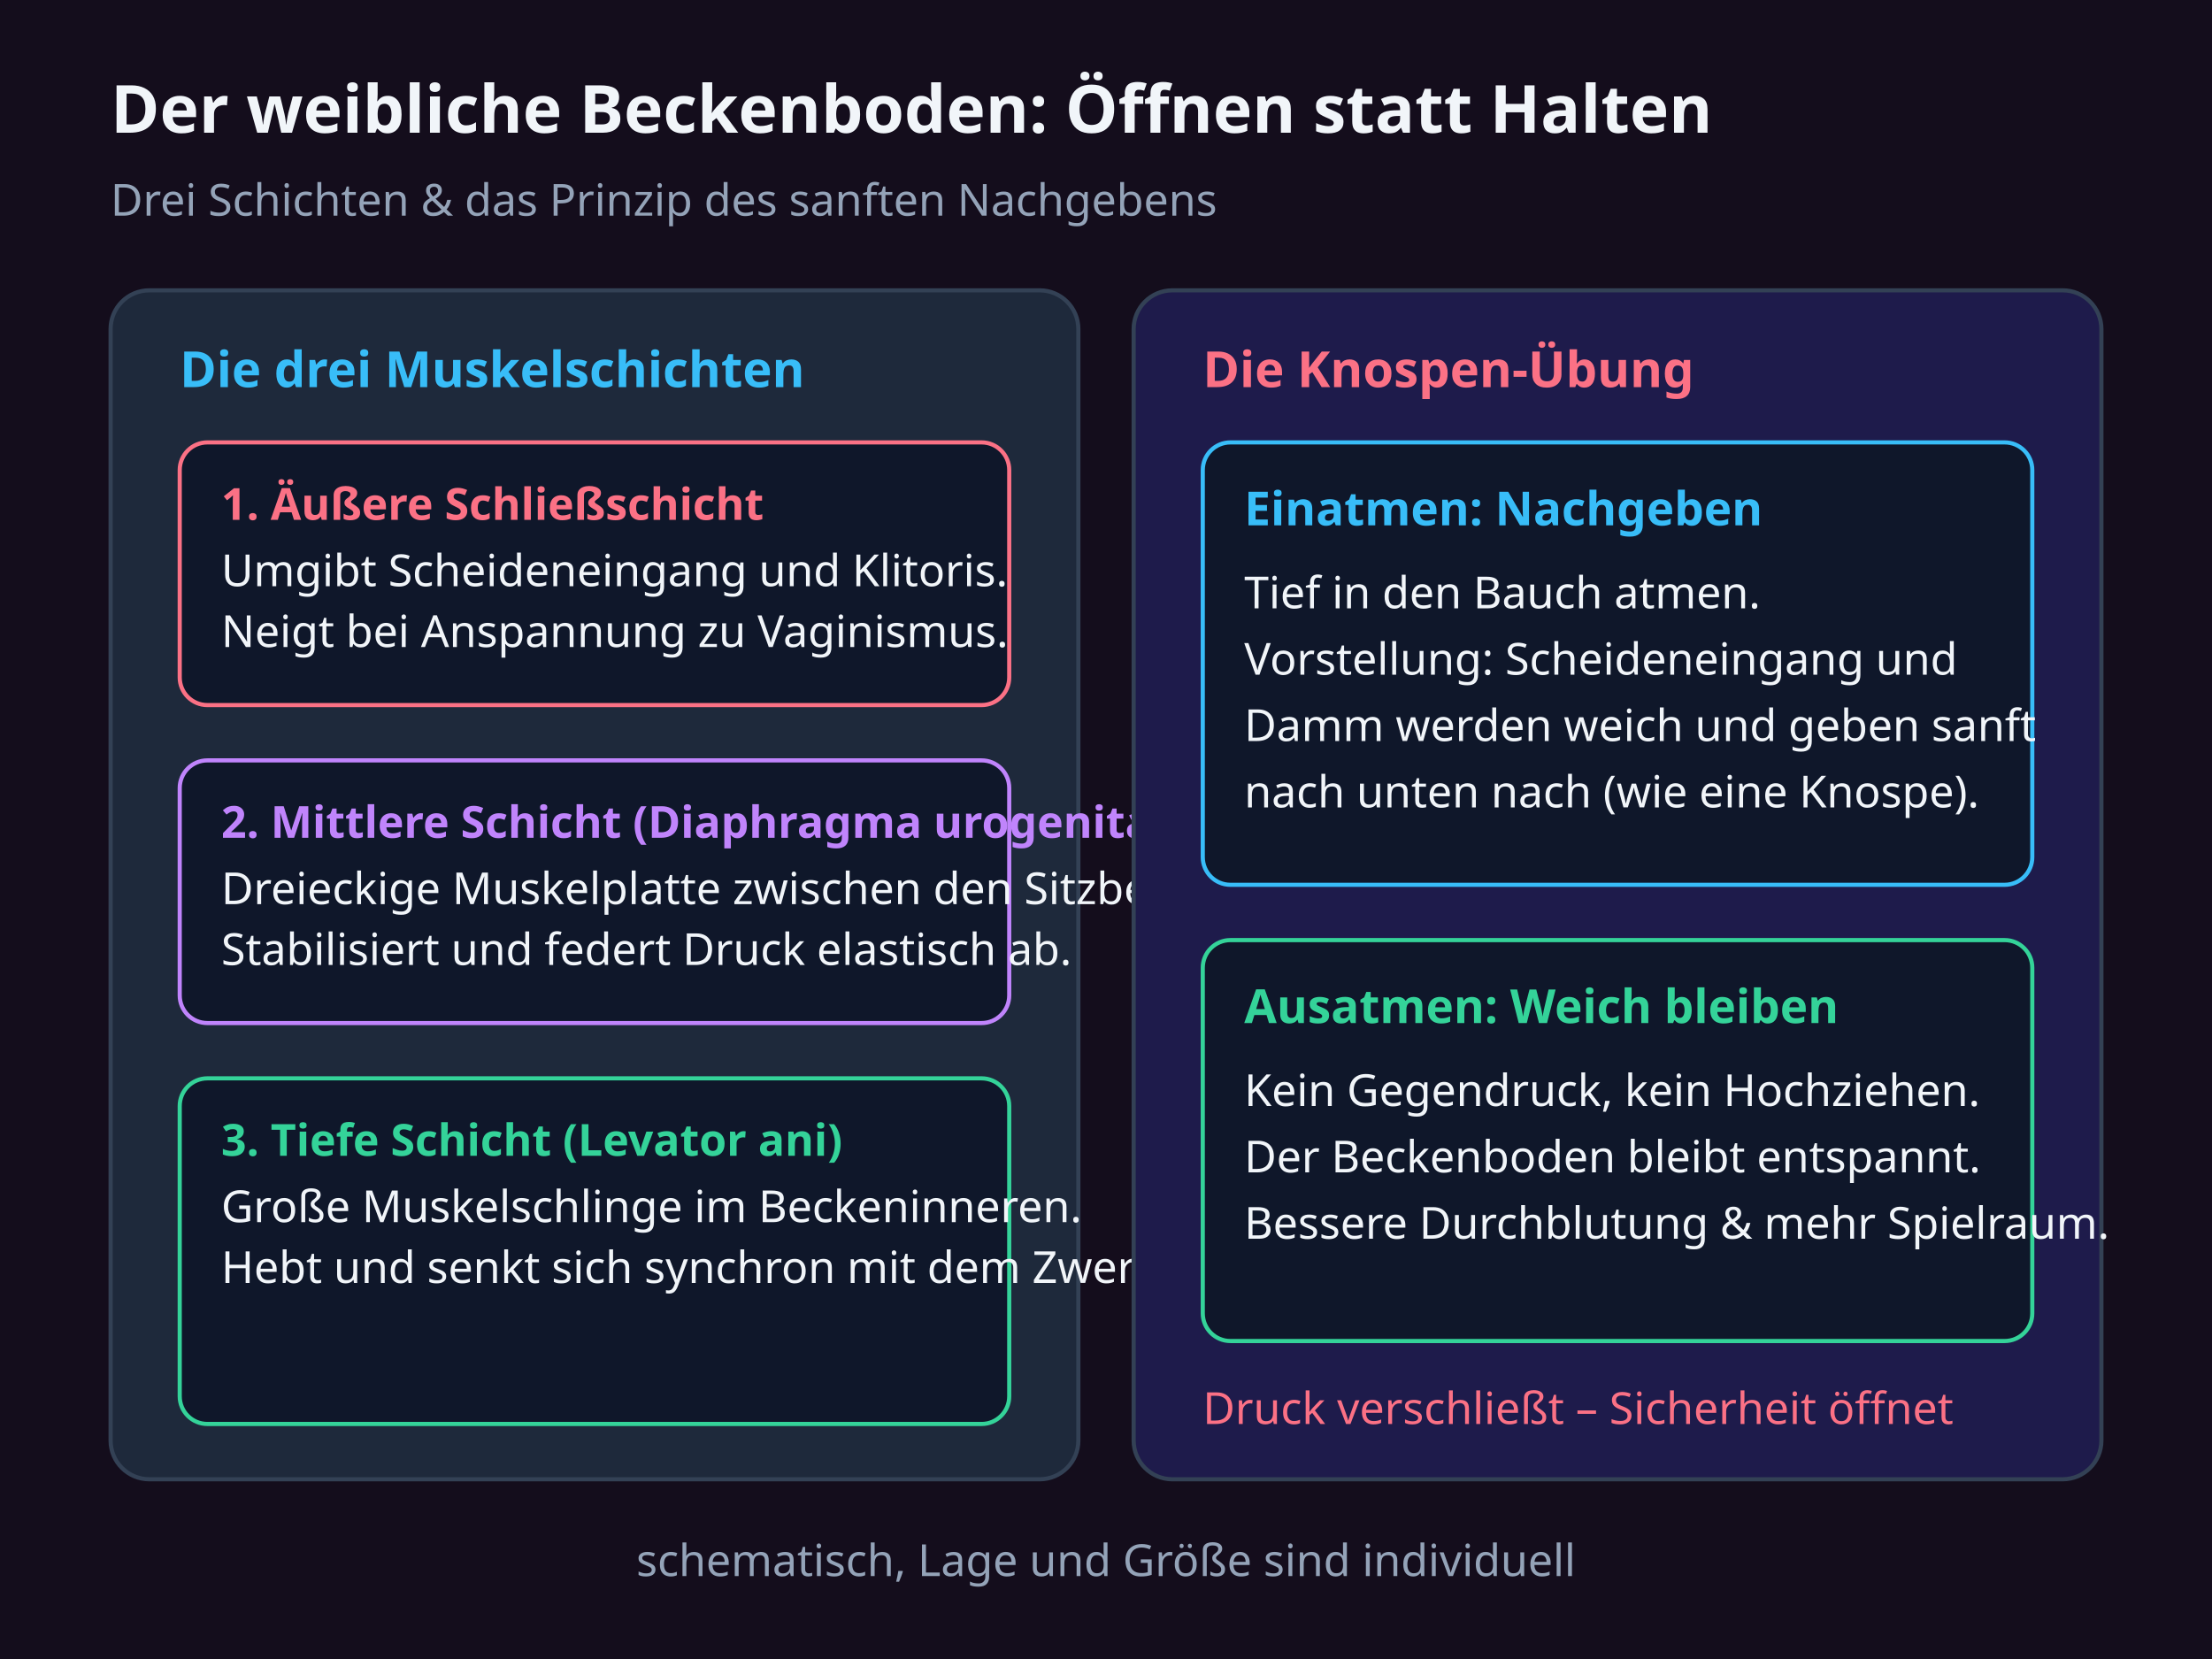
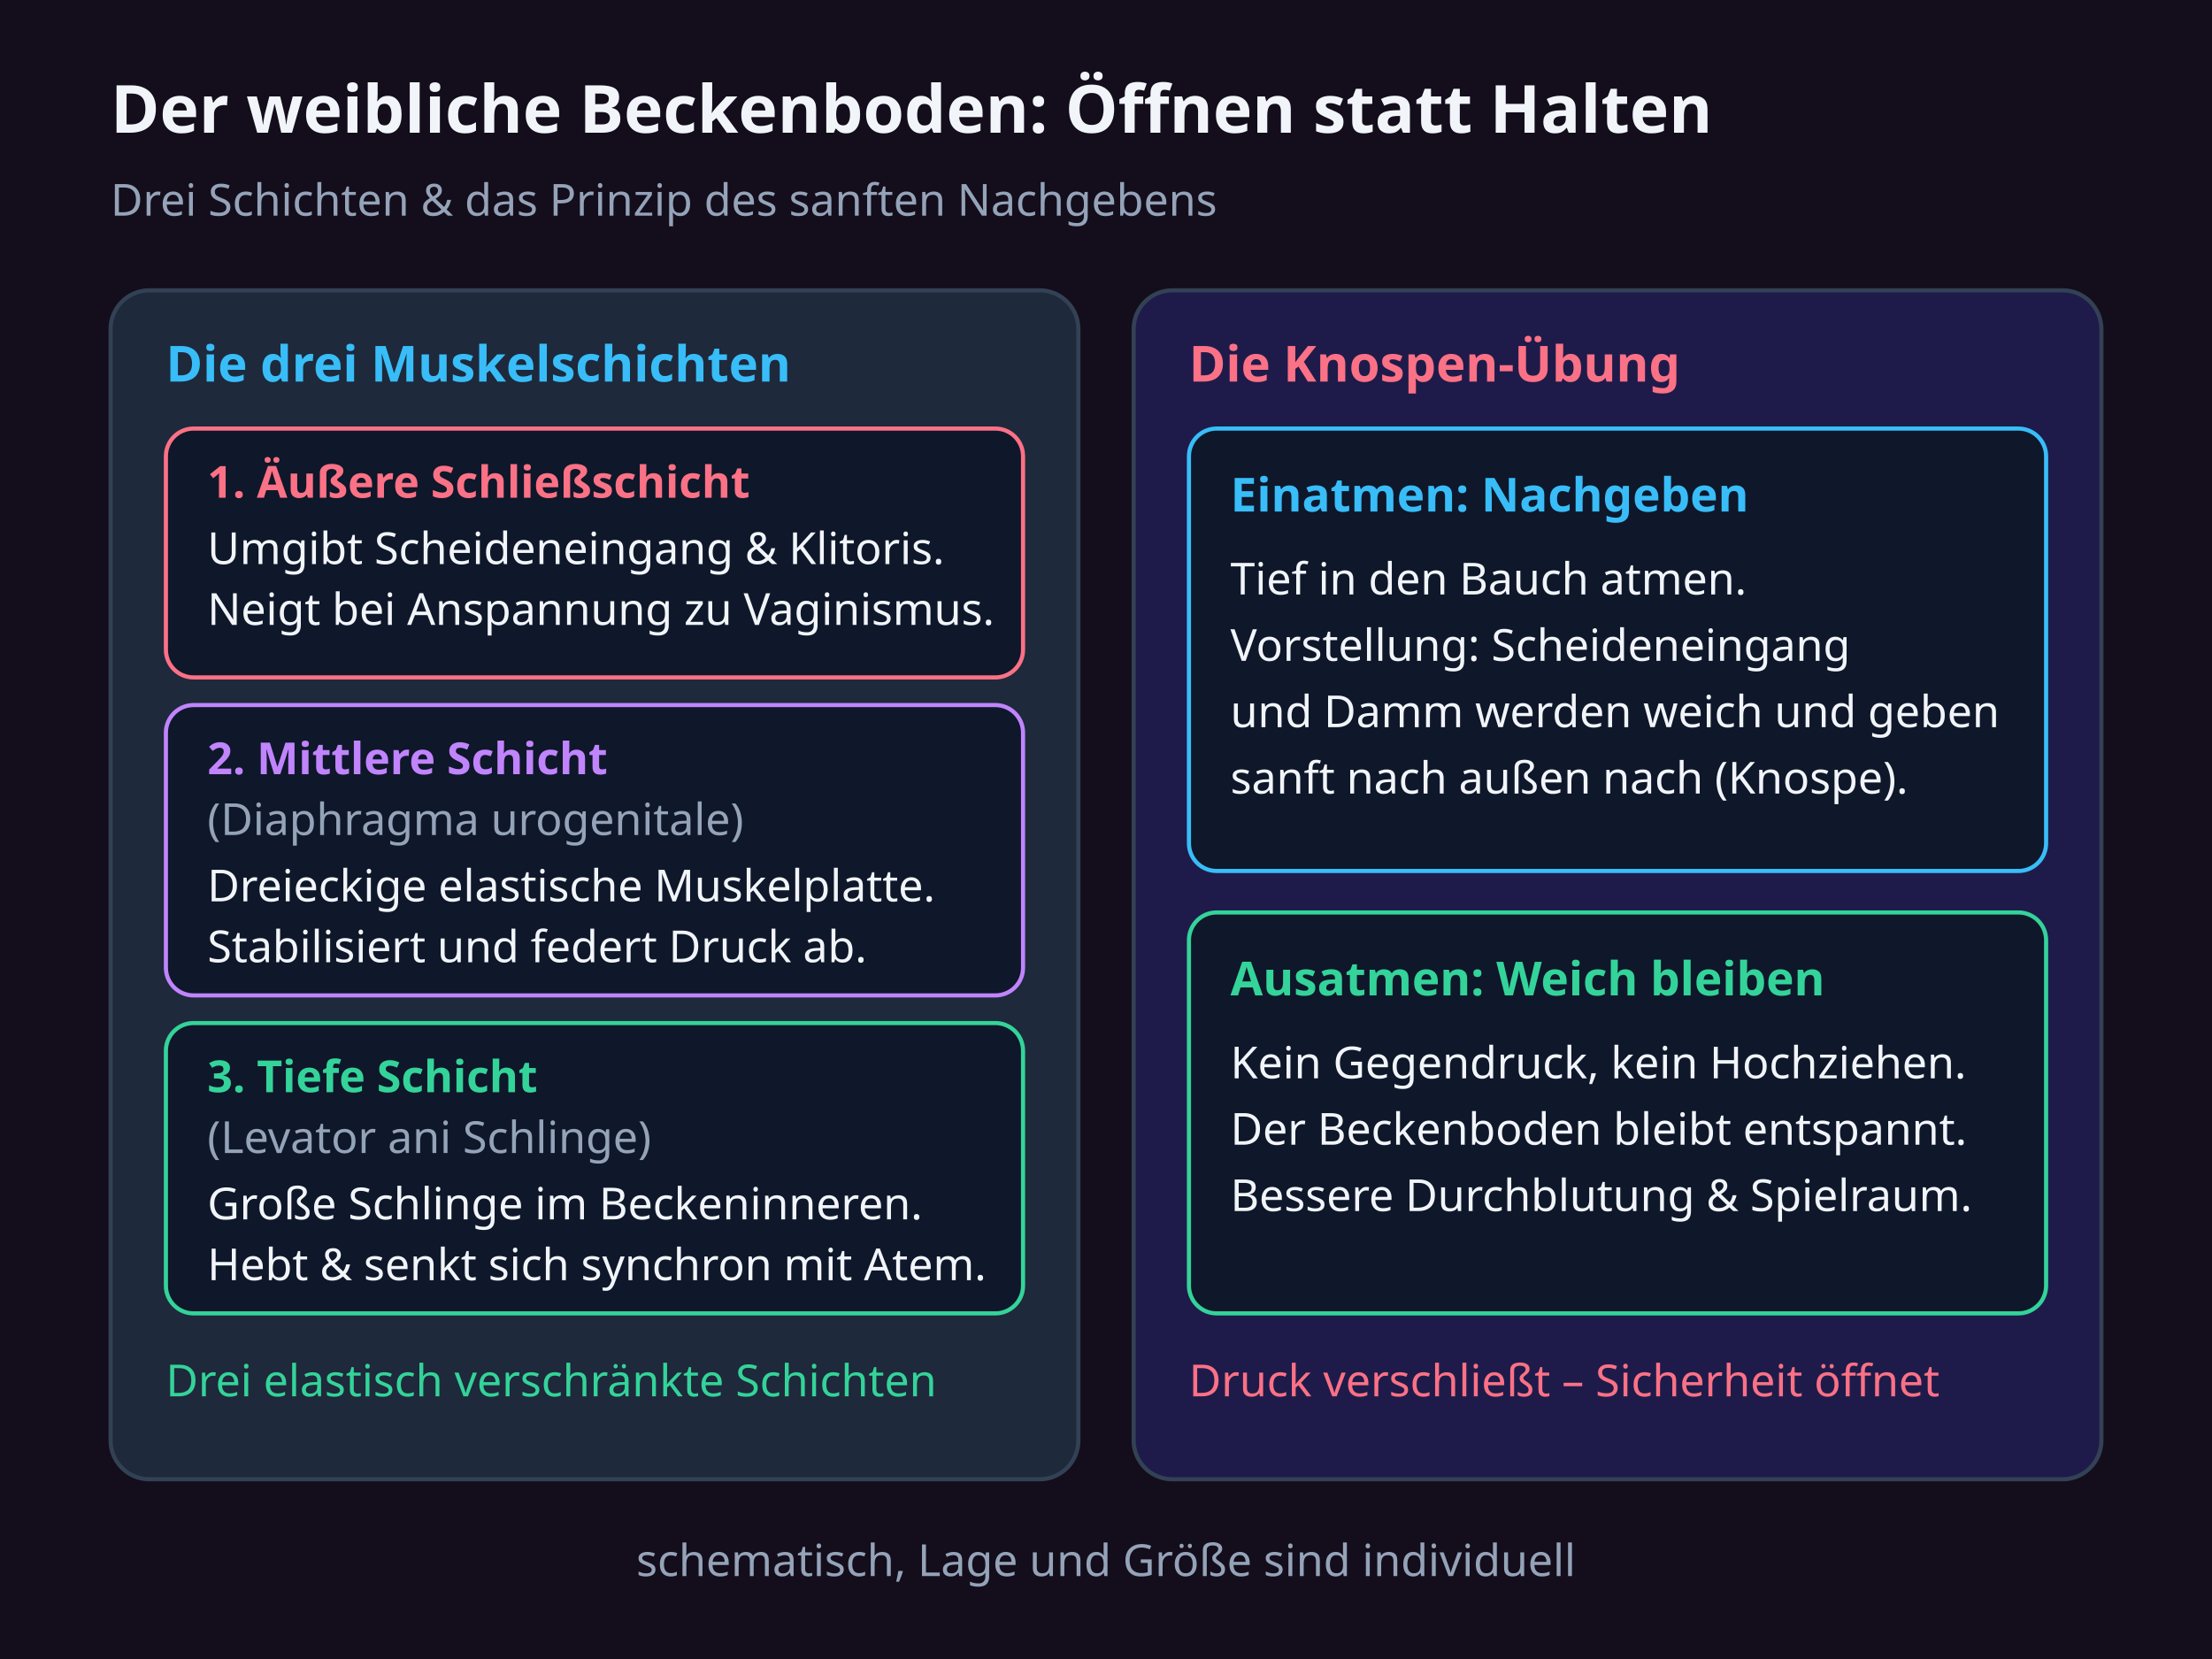
<svg xmlns="http://www.w3.org/2000/svg" viewBox="0 0 800 600" width="100%" height="100%">
  <rect width="800" height="600" fill="#140D1C" />
  <defs>
    <linearGradient id="bgGrad" x1="0%" y1="0%" x2="100%" y2="100%">
      <stop offset="0%" stop-color="#1E1B4B" stop-opacity="0.6" />
      <stop offset="100%" stop-color="#0F172A" stop-opacity="0.8" />
    </linearGradient>
    <linearGradient id="roseGrad" x1="0%" y1="0%" x2="100%" y2="0%">
      <stop offset="0%" stop-color="#FB7185" />
      <stop offset="100%" stop-color="#F43F5E" />
    </linearGradient>
    <linearGradient id="cyanGrad" x1="0%" y1="0%" x2="100%" y2="0%">
      <stop offset="0%" stop-color="#38BDF8" />
      <stop offset="100%" stop-color="#0284C7" />
    </linearGradient>
    <linearGradient id="greenGrad" x1="0%" y1="0%" x2="100%" y2="0%">
      <stop offset="0%" stop-color="#34D399" />
      <stop offset="100%" stop-color="#059669" />
    </linearGradient>
    <linearGradient id="purpleGrad" x1="0%" y1="0%" x2="100%" y2="0%">
      <stop offset="0%" stop-color="#C084FC" />
      <stop offset="100%" stop-color="#9333EA" />
    </linearGradient>
  </defs>
  <text x="40" y="48" fill="#F1F5F9" font-family="sans-serif" font-size="24px" font-weight="bold">Der weibliche Beckenboden: Öffnen statt Halten</text>
  <text x="40" y="78" fill="#94A3B8" font-family="sans-serif" font-size="16px">Drei Schichten &amp; das Prinzip des sanften Nachgebens</text>
  <rect x="40" y="105" width="350" height="430" rx="14" fill="#1E293B" stroke="#334155" stroke-width="1.5" />
-   <text x="65" y="140" fill="#38BDF8" font-family="sans-serif" font-size="18px" font-weight="bold">Die drei Muskelschichten</text>
-   <rect x="65" y="160" width="300" height="95" rx="10" fill="#0F172A" stroke="#FB7185" stroke-width="1.5" />
-   <text x="80" y="188" fill="#FB7185" font-family="sans-serif" font-size="16px" font-weight="bold">1. Äußere Schließschicht</text>
-   <text x="80" y="212" fill="#F1F5F9" font-family="sans-serif" font-size="16px" font-weight="normal" text-anchor="start">Umgibt Scheideneingang und Klitoris.</text>
-   <text x="80" y="234" fill="#F1F5F9" font-family="sans-serif" font-size="16px" font-weight="normal" text-anchor="start">Neigt bei Anspannung zu Vaginismus.</text>
-   <rect x="65" y="275" width="300" height="95" rx="10" fill="#0F172A" stroke="#C084FC" stroke-width="1.5" />
-   <text x="80" y="303" fill="#C084FC" font-family="sans-serif" font-size="16px" font-weight="bold">2. Mittlere Schicht (Diaphragma urogenitale)</text>
-   <text x="80" y="327" fill="#F1F5F9" font-family="sans-serif" font-size="16px" font-weight="normal" text-anchor="start">Dreieckige Muskelplatte zwischen den Sitzbeinen.</text>
-   <text x="80" y="349" fill="#F1F5F9" font-family="sans-serif" font-size="16px" font-weight="normal" text-anchor="start">Stabilisiert und federt Druck elastisch ab.</text>
-   <rect x="65" y="390" width="300" height="125" rx="10" fill="#0F172A" stroke="#34D399" stroke-width="1.5" />
-   <text x="80" y="418" fill="#34D399" font-family="sans-serif" font-size="16px" font-weight="bold">3. Tiefe Schicht (Levator ani)</text>
-   <text x="80" y="442" fill="#F1F5F9" font-family="sans-serif" font-size="16px" font-weight="normal" text-anchor="start">Große Muskelschlinge im Beckeninneren.</text>
-   <text x="80" y="464" fill="#F1F5F9" font-family="sans-serif" font-size="16px" font-weight="normal" text-anchor="start">Hebt und senkt sich synchron mit dem Zwerchfell.</text>
+   <text x="60" y="138" fill="#38BDF8" font-family="sans-serif" font-size="18px" font-weight="bold">Die drei Muskelschichten</text>
+   <rect x="60" y="155" width="310" height="90" rx="10" fill="#0F172A" stroke="#FB7185" stroke-width="1.5" />
+   <text x="75" y="180" fill="#FB7185" font-family="sans-serif" font-size="16px" font-weight="bold">1. Äußere Schließschicht</text>
+   <text x="75" y="204" fill="#F1F5F9" font-family="sans-serif" font-size="16px" font-weight="normal" text-anchor="start">Umgibt Scheideneingang &amp; Klitoris.</text>
+   <text x="75" y="226" fill="#F1F5F9" font-family="sans-serif" font-size="16px" font-weight="normal" text-anchor="start">Neigt bei Anspannung zu Vaginismus.</text>
+   <rect x="60" y="255" width="310" height="105" rx="10" fill="#0F172A" stroke="#C084FC" stroke-width="1.5" />
+   <text x="75" y="280" fill="#C084FC" font-family="sans-serif" font-size="16px" font-weight="bold">2. Mittlere Schicht</text>
+   <text x="75" y="302" fill="#94A3B8" font-family="sans-serif" font-size="16px">(Diaphragma urogenitale)</text>
+   <text x="75" y="326" fill="#F1F5F9" font-family="sans-serif" font-size="16px" font-weight="normal" text-anchor="start">Dreieckige elastische Muskelplatte.</text>
+   <text x="75" y="348" fill="#F1F5F9" font-family="sans-serif" font-size="16px" font-weight="normal" text-anchor="start">Stabilisiert und federt Druck ab.</text>
+   <rect x="60" y="370" width="310" height="105" rx="10" fill="#0F172A" stroke="#34D399" stroke-width="1.5" />
+   <text x="75" y="395" fill="#34D399" font-family="sans-serif" font-size="16px" font-weight="bold">3. Tiefe Schicht</text>
+   <text x="75" y="417" fill="#94A3B8" font-family="sans-serif" font-size="16px">(Levator ani Schlinge)</text>
+   <text x="75" y="441" fill="#F1F5F9" font-family="sans-serif" font-size="16px" font-weight="normal" text-anchor="start">Große Schlinge im Beckeninneren.</text>
+   <text x="75" y="463" fill="#F1F5F9" font-family="sans-serif" font-size="16px" font-weight="normal" text-anchor="start">Hebt &amp; senkt sich synchron mit Atem.</text>
+   <text x="60" y="505" fill="#34D399" font-family="sans-serif" font-size="16px">Drei elastisch verschränkte Schichten</text>
  <rect x="410" y="105" width="350" height="430" rx="14" fill="#1E1B4B" stroke="#334155" stroke-width="1.5" />
-   <text x="435" y="140" fill="#FB7185" font-family="sans-serif" font-size="18px" font-weight="bold">Die Knospen-Übung</text>
-   <rect x="435" y="160" width="300" height="160" rx="10" fill="#0F172A" stroke="#38BDF8" stroke-width="1.5" />
-   <text x="450" y="190" fill="#38BDF8" font-family="sans-serif" font-size="17px" font-weight="bold">Einatmen: Nachgeben</text>
-   <text x="450" y="220" fill="#F1F5F9" font-family="sans-serif" font-size="16px" font-weight="normal" text-anchor="start">Tief in den Bauch atmen.</text>
-   <text x="450" y="244" fill="#F1F5F9" font-family="sans-serif" font-size="16px" font-weight="normal" text-anchor="start">Vorstellung: Scheideneingang und</text>
-   <text x="450" y="268" fill="#F1F5F9" font-family="sans-serif" font-size="16px" font-weight="normal" text-anchor="start">Damm werden weich und geben sanft</text>
-   <text x="450" y="292" fill="#F1F5F9" font-family="sans-serif" font-size="16px" font-weight="normal" text-anchor="start">nach unten nach (wie eine Knospe).</text>
-   <rect x="435" y="340" width="300" height="145" rx="10" fill="#0F172A" stroke="#34D399" stroke-width="1.5" />
-   <text x="450" y="370" fill="#34D399" font-family="sans-serif" font-size="17px" font-weight="bold">Ausatmen: Weich bleiben</text>
-   <text x="450" y="400" fill="#F1F5F9" font-family="sans-serif" font-size="16px" font-weight="normal" text-anchor="start">Kein Gegendruck, kein Hochziehen.</text>
-   <text x="450" y="424" fill="#F1F5F9" font-family="sans-serif" font-size="16px" font-weight="normal" text-anchor="start">Der Beckenboden bleibt entspannt.</text>
-   <text x="450" y="448" fill="#F1F5F9" font-family="sans-serif" font-size="16px" font-weight="normal" text-anchor="start">Bessere Durchblutung &amp; mehr Spielraum.</text>
-   <text x="435" y="515" fill="#FB7185" font-family="sans-serif" font-size="16px">Druck verschließt – Sicherheit öffnet</text>
+   <text x="430" y="138" fill="#FB7185" font-family="sans-serif" font-size="18px" font-weight="bold">Die Knospen-Übung</text>
+   <rect x="430" y="155" width="310" height="160" rx="10" fill="#0F172A" stroke="#38BDF8" stroke-width="1.5" />
+   <text x="445" y="185" fill="#38BDF8" font-family="sans-serif" font-size="17px" font-weight="bold">Einatmen: Nachgeben</text>
+   <text x="445" y="215" fill="#F1F5F9" font-family="sans-serif" font-size="16px" font-weight="normal" text-anchor="start">Tief in den Bauch atmen.</text>
+   <text x="445" y="239" fill="#F1F5F9" font-family="sans-serif" font-size="16px" font-weight="normal" text-anchor="start">Vorstellung: Scheideneingang</text>
+   <text x="445" y="263" fill="#F1F5F9" font-family="sans-serif" font-size="16px" font-weight="normal" text-anchor="start">und Damm werden weich und geben</text>
+   <text x="445" y="287" fill="#F1F5F9" font-family="sans-serif" font-size="16px" font-weight="normal" text-anchor="start">sanft nach außen nach (Knospe).</text>
+   <rect x="430" y="330" width="310" height="145" rx="10" fill="#0F172A" stroke="#34D399" stroke-width="1.5" />
+   <text x="445" y="360" fill="#34D399" font-family="sans-serif" font-size="17px" font-weight="bold">Ausatmen: Weich bleiben</text>
+   <text x="445" y="390" fill="#F1F5F9" font-family="sans-serif" font-size="16px" font-weight="normal" text-anchor="start">Kein Gegendruck, kein Hochziehen.</text>
+   <text x="445" y="414" fill="#F1F5F9" font-family="sans-serif" font-size="16px" font-weight="normal" text-anchor="start">Der Beckenboden bleibt entspannt.</text>
+   <text x="445" y="438" fill="#F1F5F9" font-family="sans-serif" font-size="16px" font-weight="normal" text-anchor="start">Bessere Durchblutung &amp; Spielraum.</text>
+   <text x="430" y="505" fill="#FB7185" font-family="sans-serif" font-size="16px">Druck verschließt – Sicherheit öffnet</text>
  <text x="400" y="570" fill="#94A3B8" font-family="sans-serif" font-size="16px" text-anchor="middle">schematisch, Lage und Größe sind individuell</text>
</svg>
